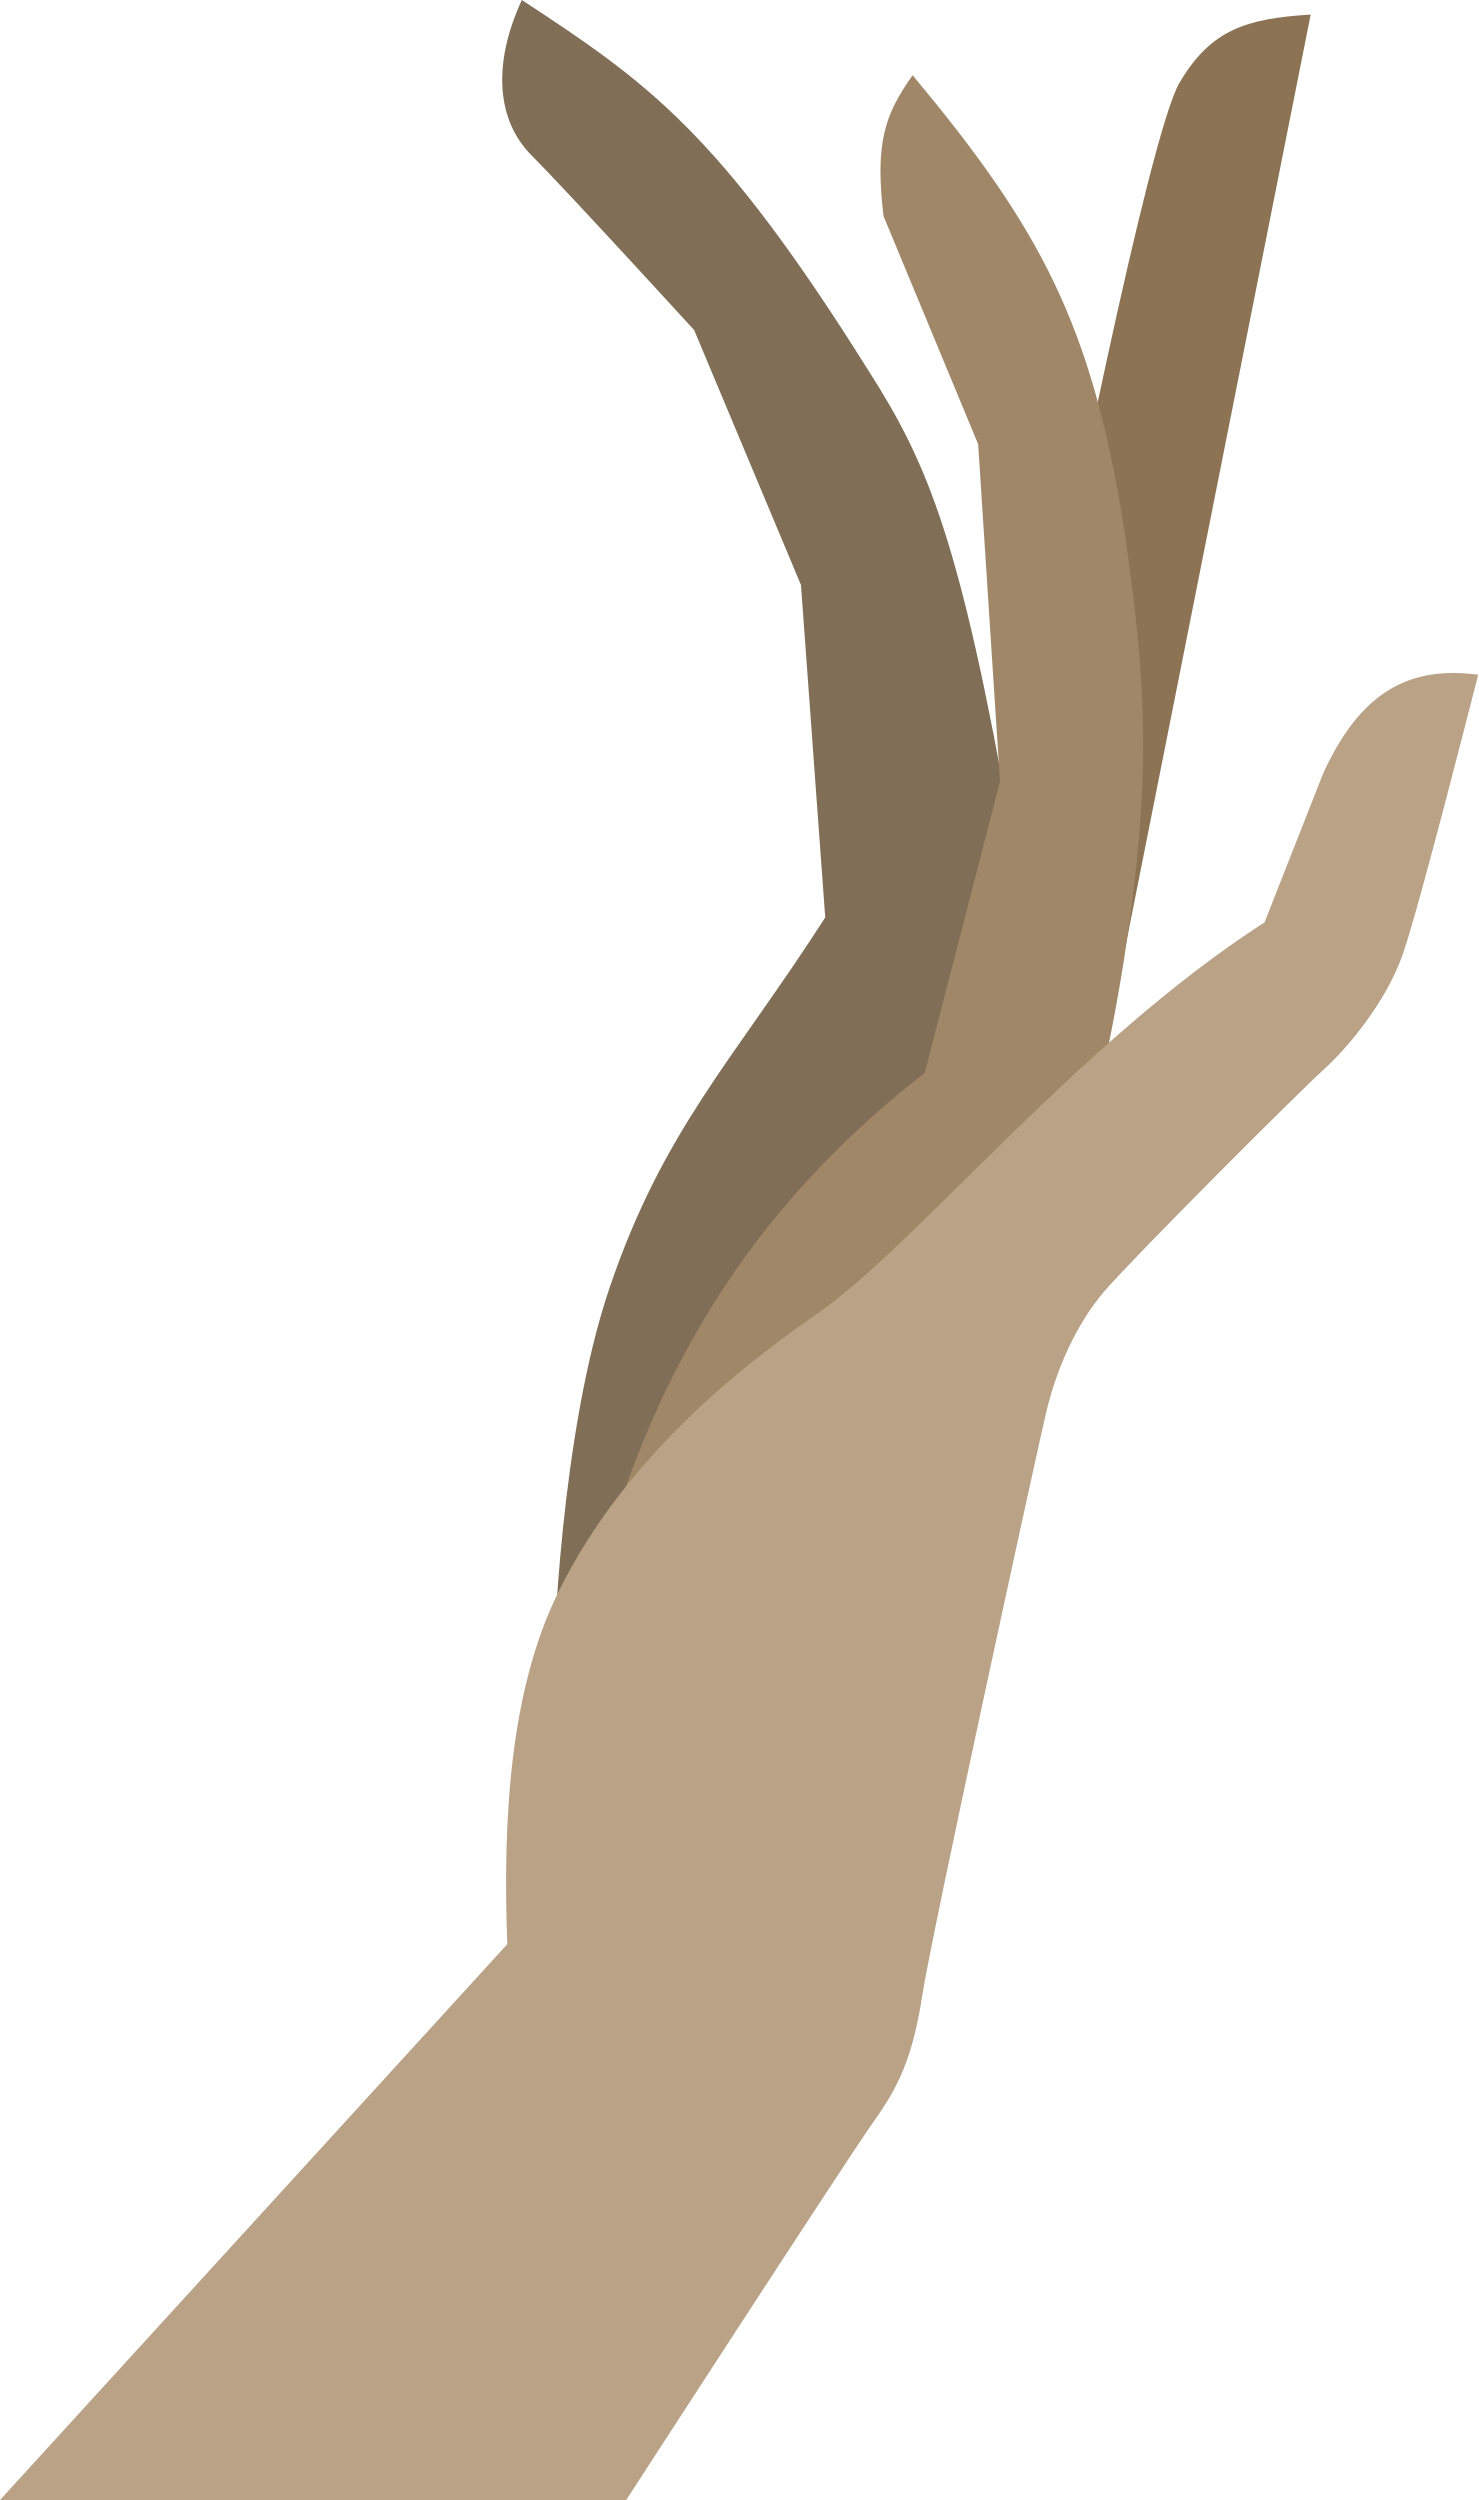
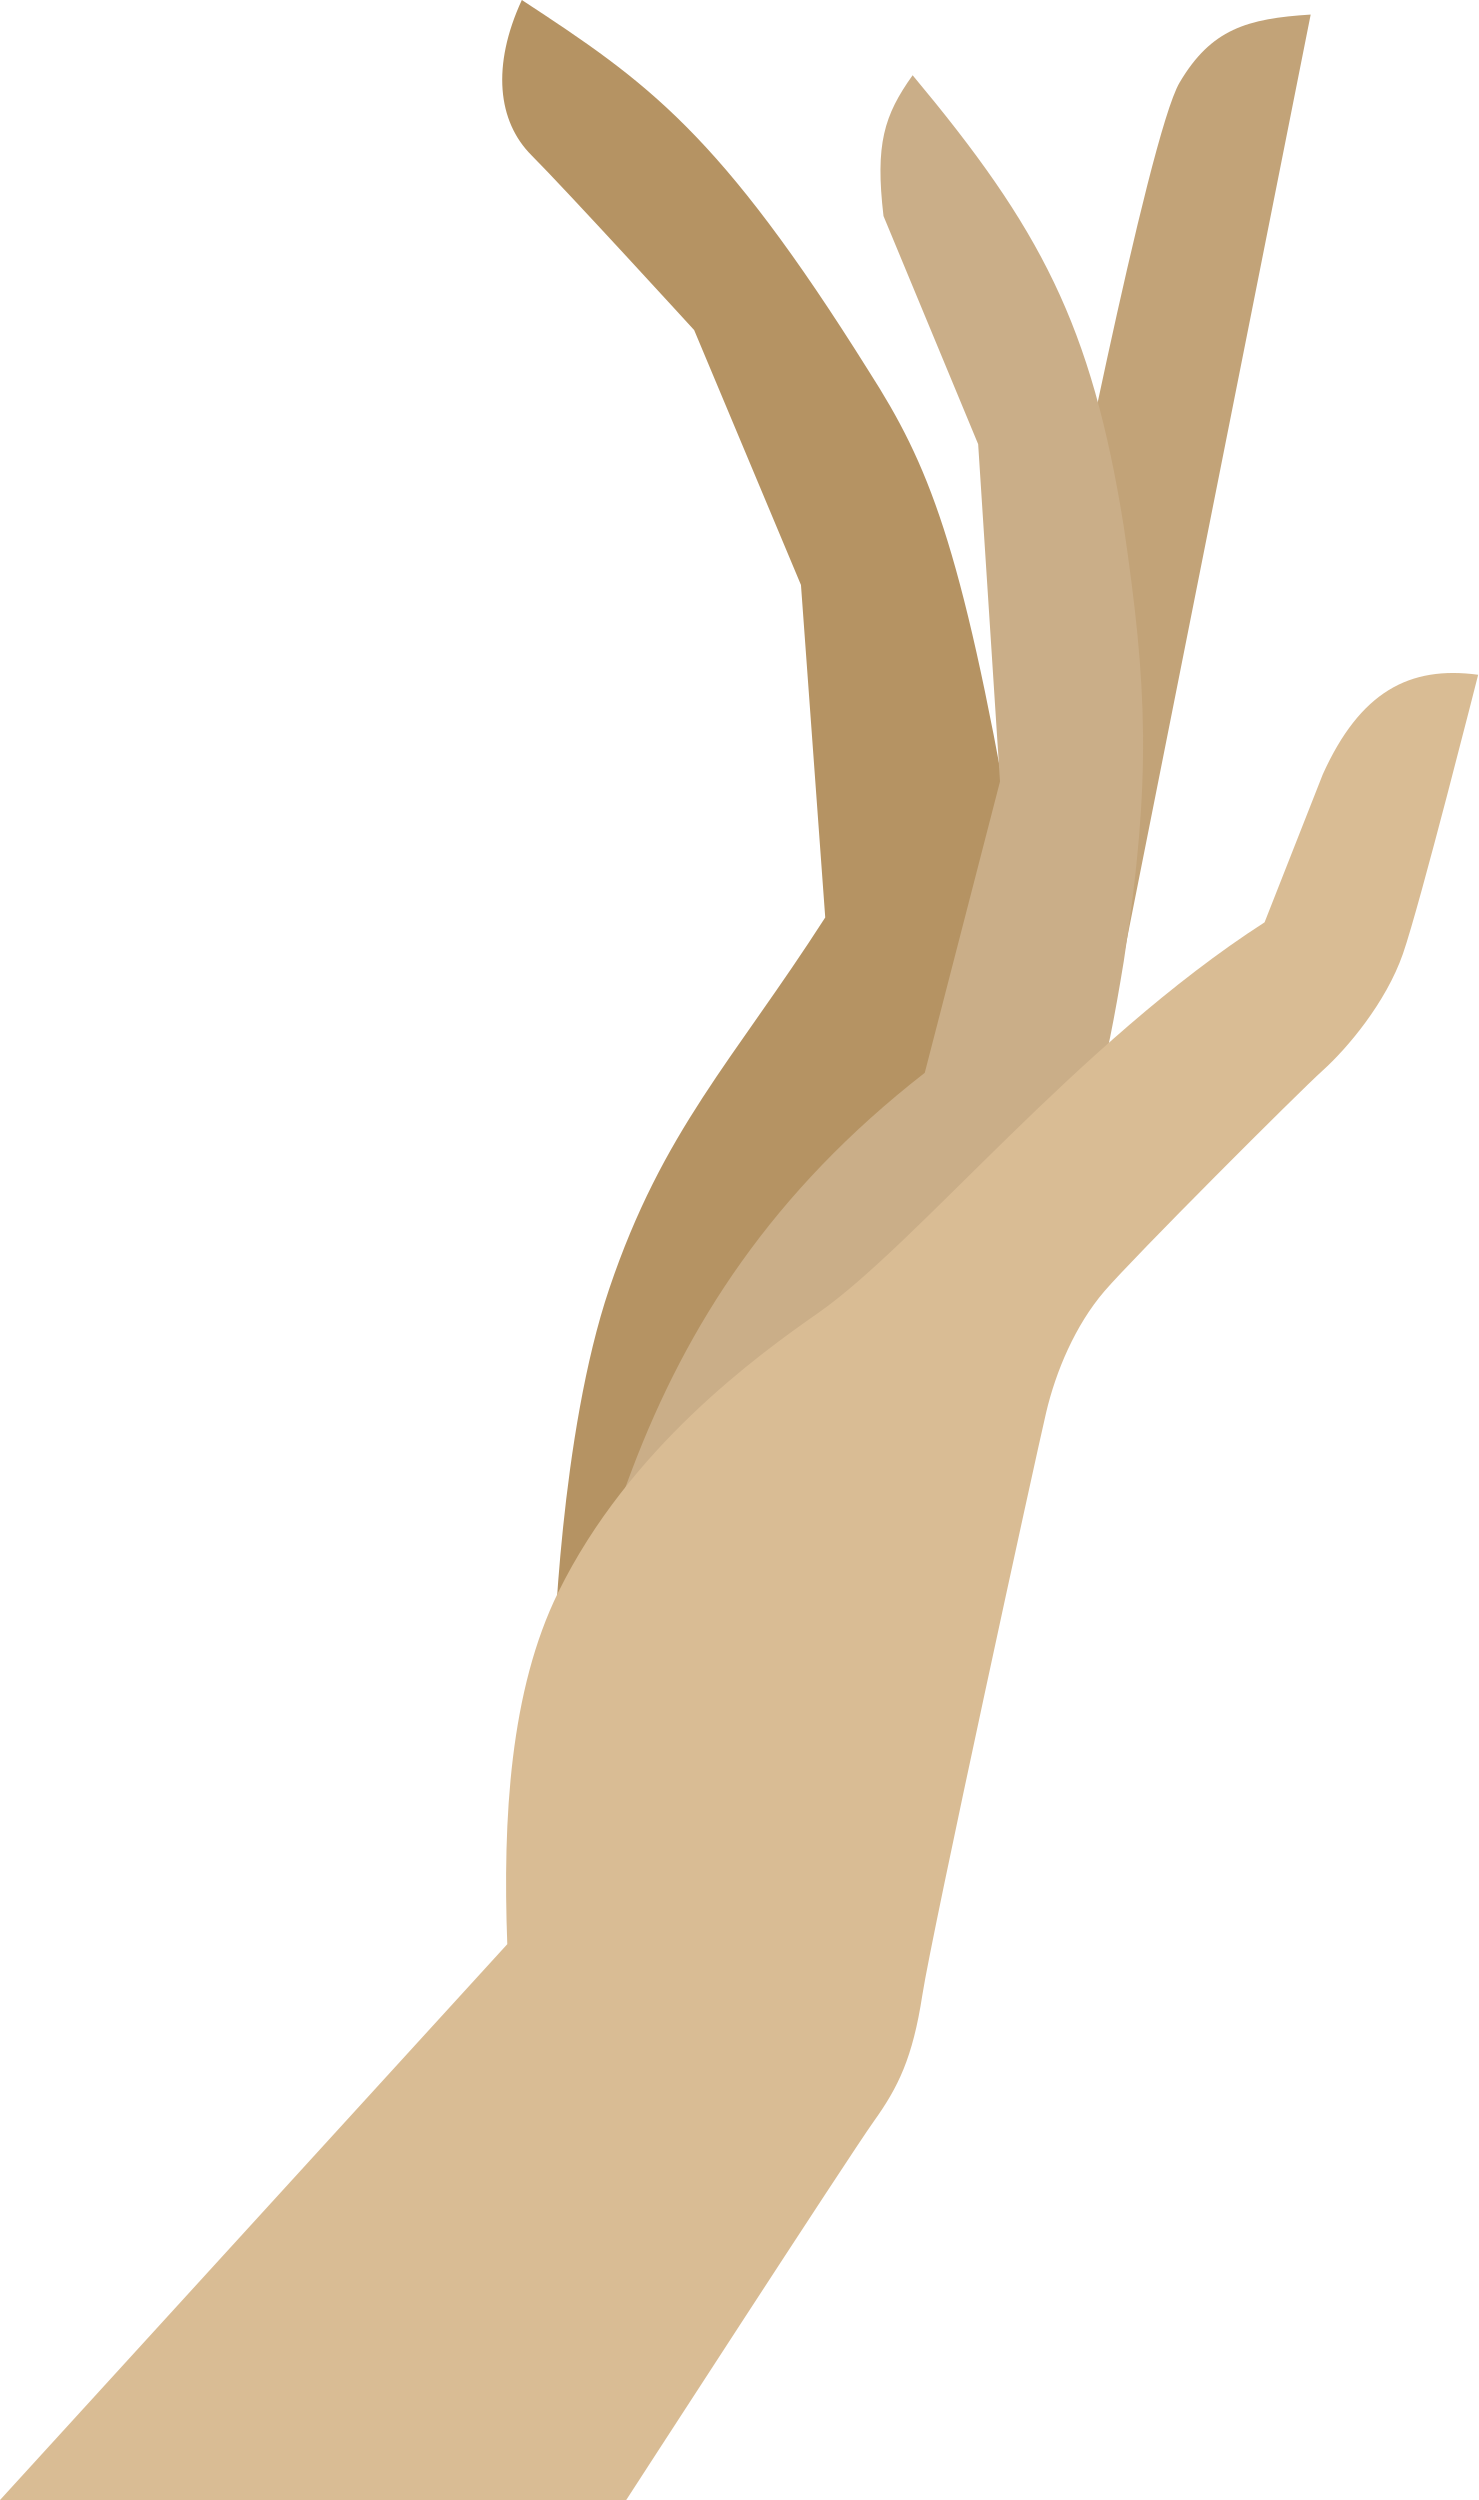
<svg xmlns="http://www.w3.org/2000/svg" width="263.112" height="445" viewBox="0 0 263.112 445" fill="none">
  <g id="Group 275">
-     <path id="Vector 461" d="M108.44 229.413C99.763 255.092 98.503 294.305 98.503 298.107L146.891 292.058L180.158 148.621C171.022 96.624 165.271 82.672 154.668 66.102C127.966 23.441 115.316 14.709 92.887 0C87.487 11.701 88.568 21.602 94.615 27.651C100.661 33.699 123.561 58.757 123.561 58.757L142.571 104.121L146.891 163.311C130.496 188.824 118 201.12 108.44 229.413Z" fill="#806E56" />
-     <path id="Vector 460" d="M233.301 2.592L193.121 204.786L188.369 105.849C188.369 105.849 204.354 24.194 209.971 14.689C215.587 5.184 221.947 3.306 233.301 2.592Z" fill="#8C7353" />
-     <path id="Vector 459" d="M164.607 190.961C110.069 233.458 104.405 285.694 92.456 343.039L123.131 365.937L187.073 218.612C194.045 201.698 196.762 191.181 200.034 171.087C205.027 138.505 204.176 121.977 200.034 93.752C194.287 57.716 185.166 40.625 162.447 13.393C157.341 20.555 155.767 25.666 157.262 38.452L174.112 79.063L178 139.116L164.607 190.961Z" fill="#9F8767" />
-     <path id="Vector 458" d="M90.296 346.063L4.52697e-05 445H111.466C111.466 445 151.214 383.651 155.534 377.602C159.854 371.553 162.447 366.369 164.175 355.136C165.903 343.903 184.481 258.791 186.209 251.447C187.937 244.102 191.393 235.893 196.578 229.845C201.762 223.796 231.141 194.418 235.461 190.529C239.781 186.641 246.694 178.475 249.718 169.791C252.743 161.108 263.112 120.107 263.112 120.107C250.869 118.455 242.097 123.135 235.461 137.82L225.092 164.175C191.697 185.699 163.479 221.244 145.597 233.733C134.93 241.183 112.007 257.71 99.369 283.417C90.822 300.803 89.453 323.56 90.296 346.063Z" fill="#B9A286" />
+     <path id="Vector 461" d="M108.44 229.413C99.763 255.092 98.503 294.305 98.503 298.107L146.891 292.058L180.158 148.621C171.022 96.624 165.271 82.672 154.668 66.102C127.966 23.441 115.316 14.709 92.887 0C87.487 11.701 88.568 21.602 94.615 27.651C100.661 33.699 123.561 58.757 123.561 58.757L142.571 104.121L146.891 163.311C130.496 188.824 118 201.12 108.44 229.413Z" fill="#B59363" />
+     <path id="Vector 460" d="M233.301 2.592L193.121 204.786L188.369 105.849C188.369 105.849 204.354 24.194 209.971 14.689C215.587 5.184 221.947 3.306 233.301 2.592Z" fill="#C2A378" />
+     <path id="Vector 459" d="M164.607 190.961C110.069 233.458 104.405 285.694 92.456 343.039L123.131 365.937L187.073 218.612C194.045 201.698 196.762 191.181 200.034 171.087C205.027 138.505 204.176 121.977 200.034 93.752C194.287 57.716 185.166 40.625 162.447 13.393C157.341 20.555 155.767 25.666 157.262 38.452L174.112 79.063L178 139.116L164.607 190.961Z" fill="#CAAE88" />
+     <path id="Vector 458" d="M90.296 346.063L4.52697e-05 445H111.466C111.466 445 151.214 383.651 155.534 377.602C159.854 371.553 162.447 366.369 164.175 355.136C165.903 343.903 184.481 258.791 186.209 251.447C187.937 244.102 191.393 235.893 196.578 229.845C201.762 223.796 231.141 194.418 235.461 190.529C239.781 186.641 246.694 178.475 249.718 169.791C252.743 161.108 263.112 120.107 263.112 120.107C250.869 118.455 242.097 123.135 235.461 137.82L225.092 164.175C191.697 185.699 163.479 221.244 145.597 233.733C134.93 241.183 112.007 257.71 99.369 283.417C90.822 300.803 89.453 323.56 90.296 346.063Z" fill="#D9BC94" />
  </g>
</svg>
